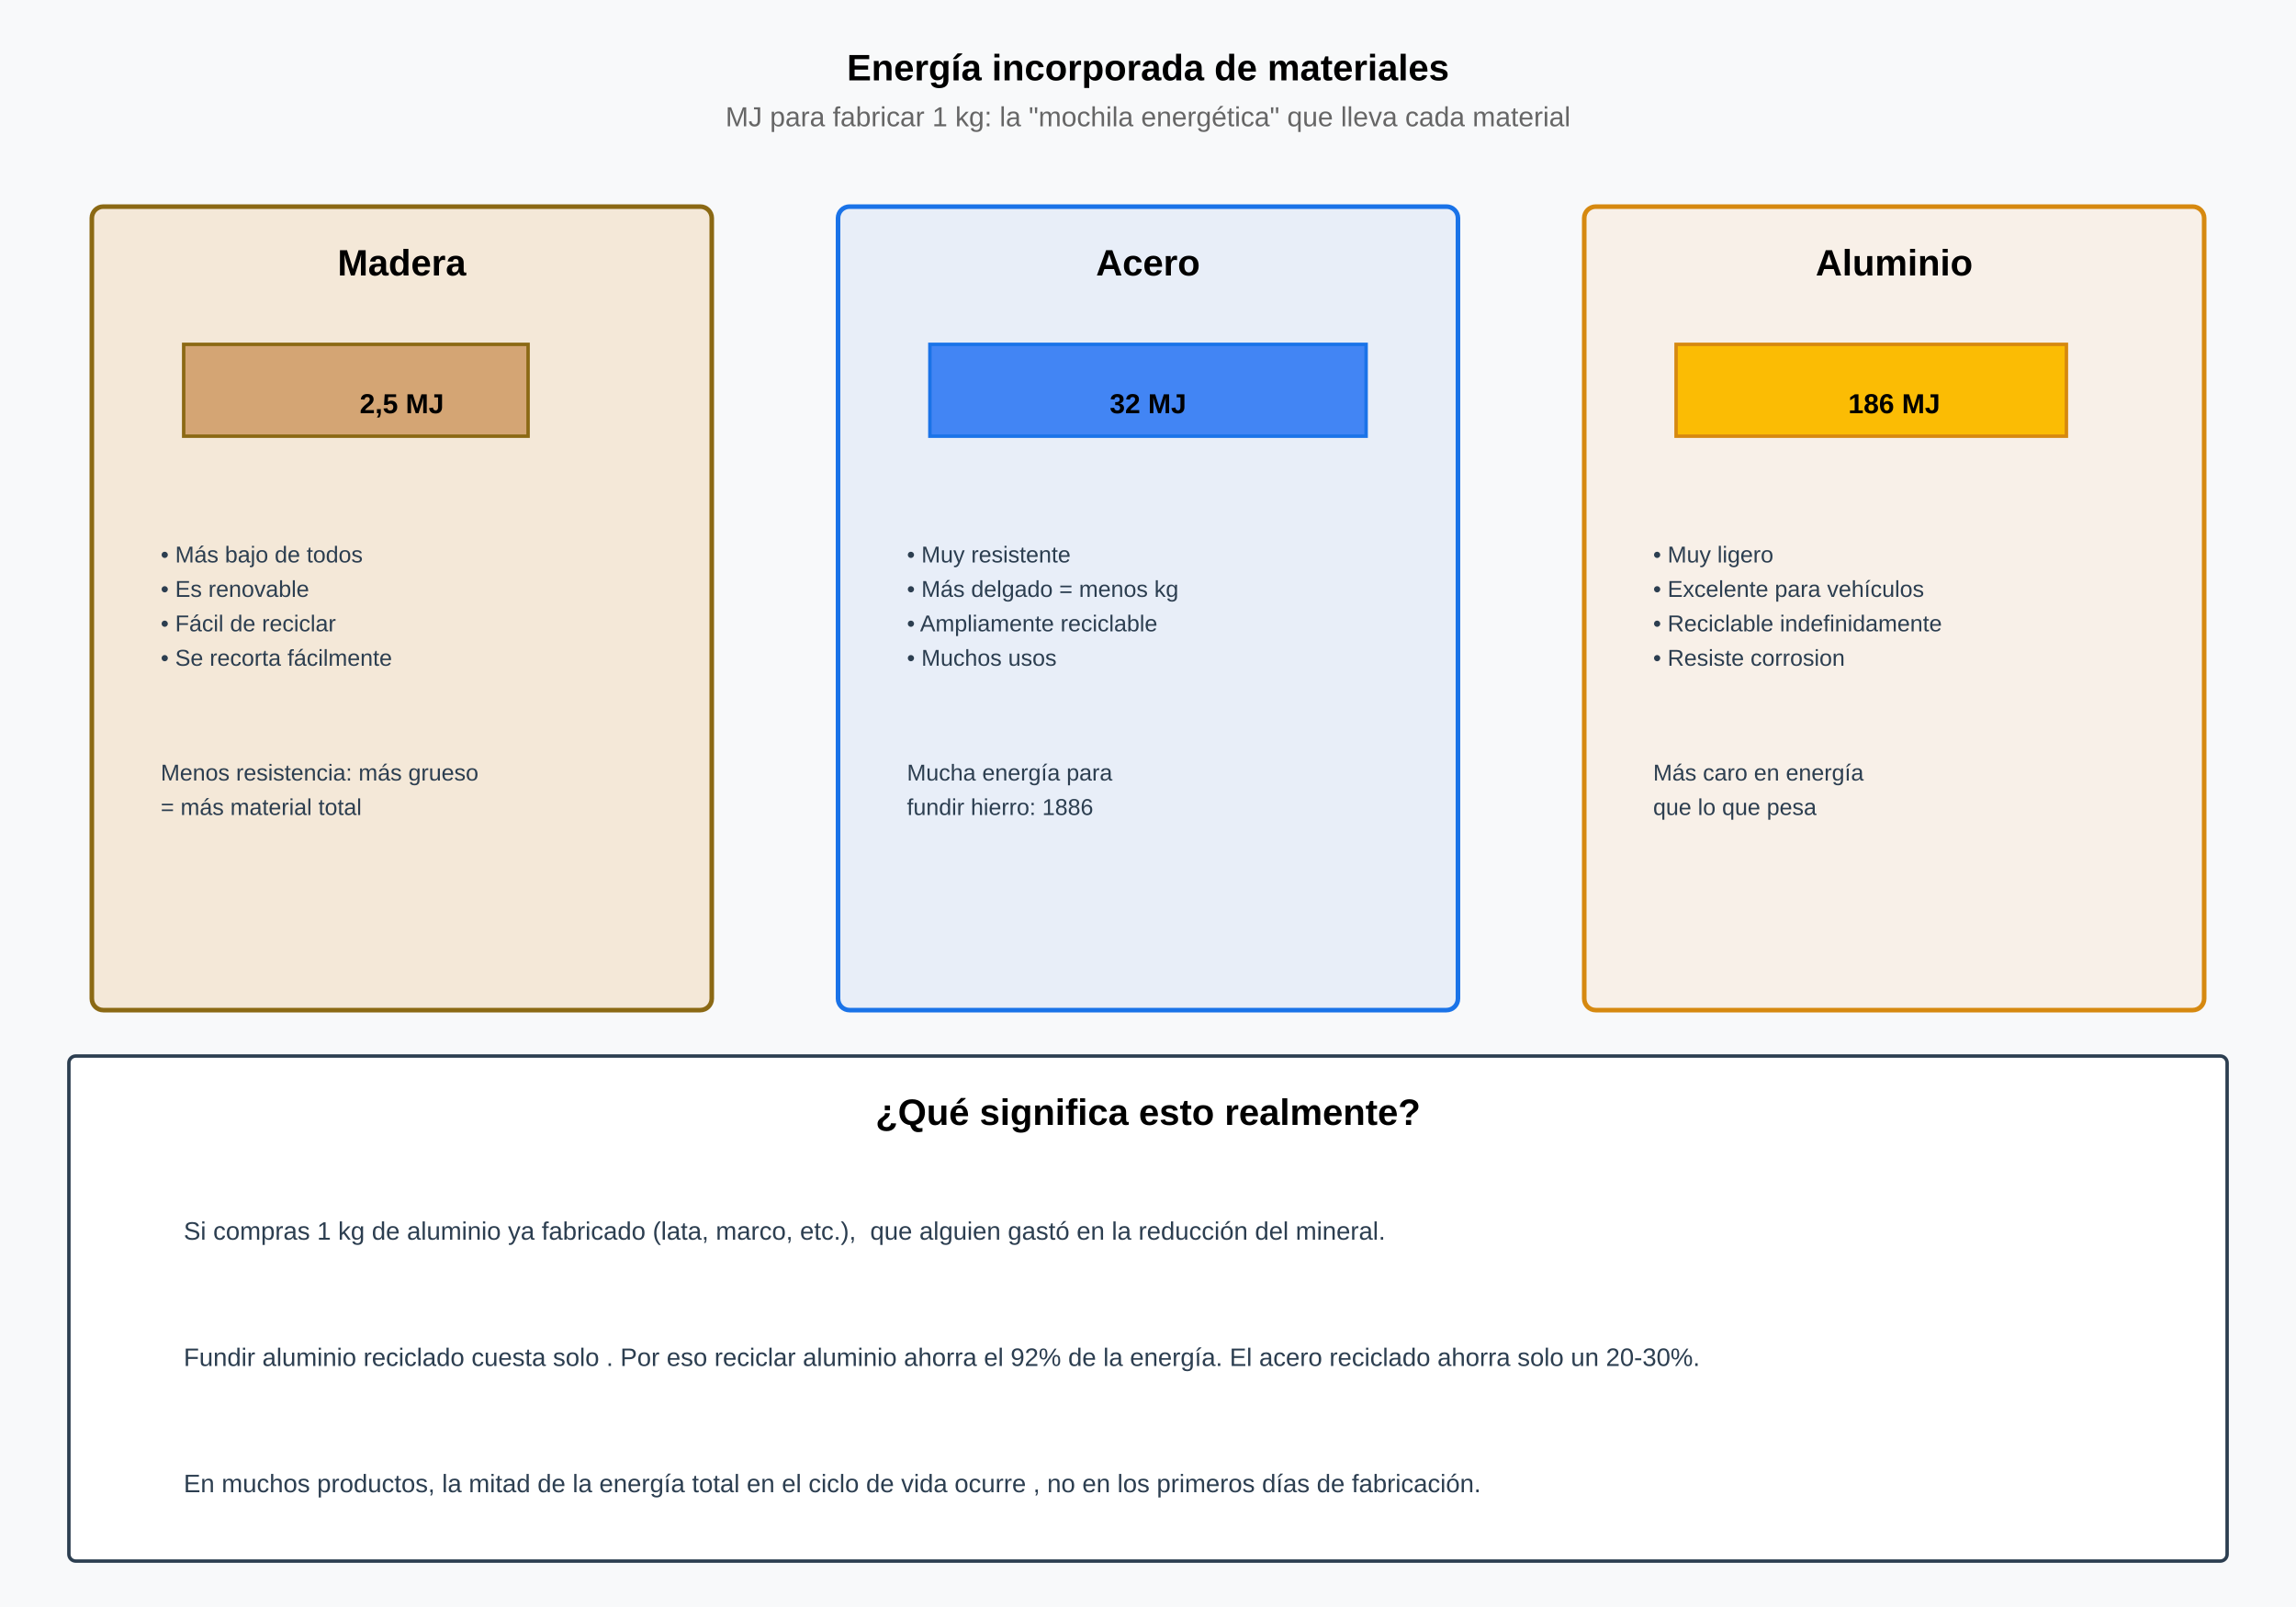
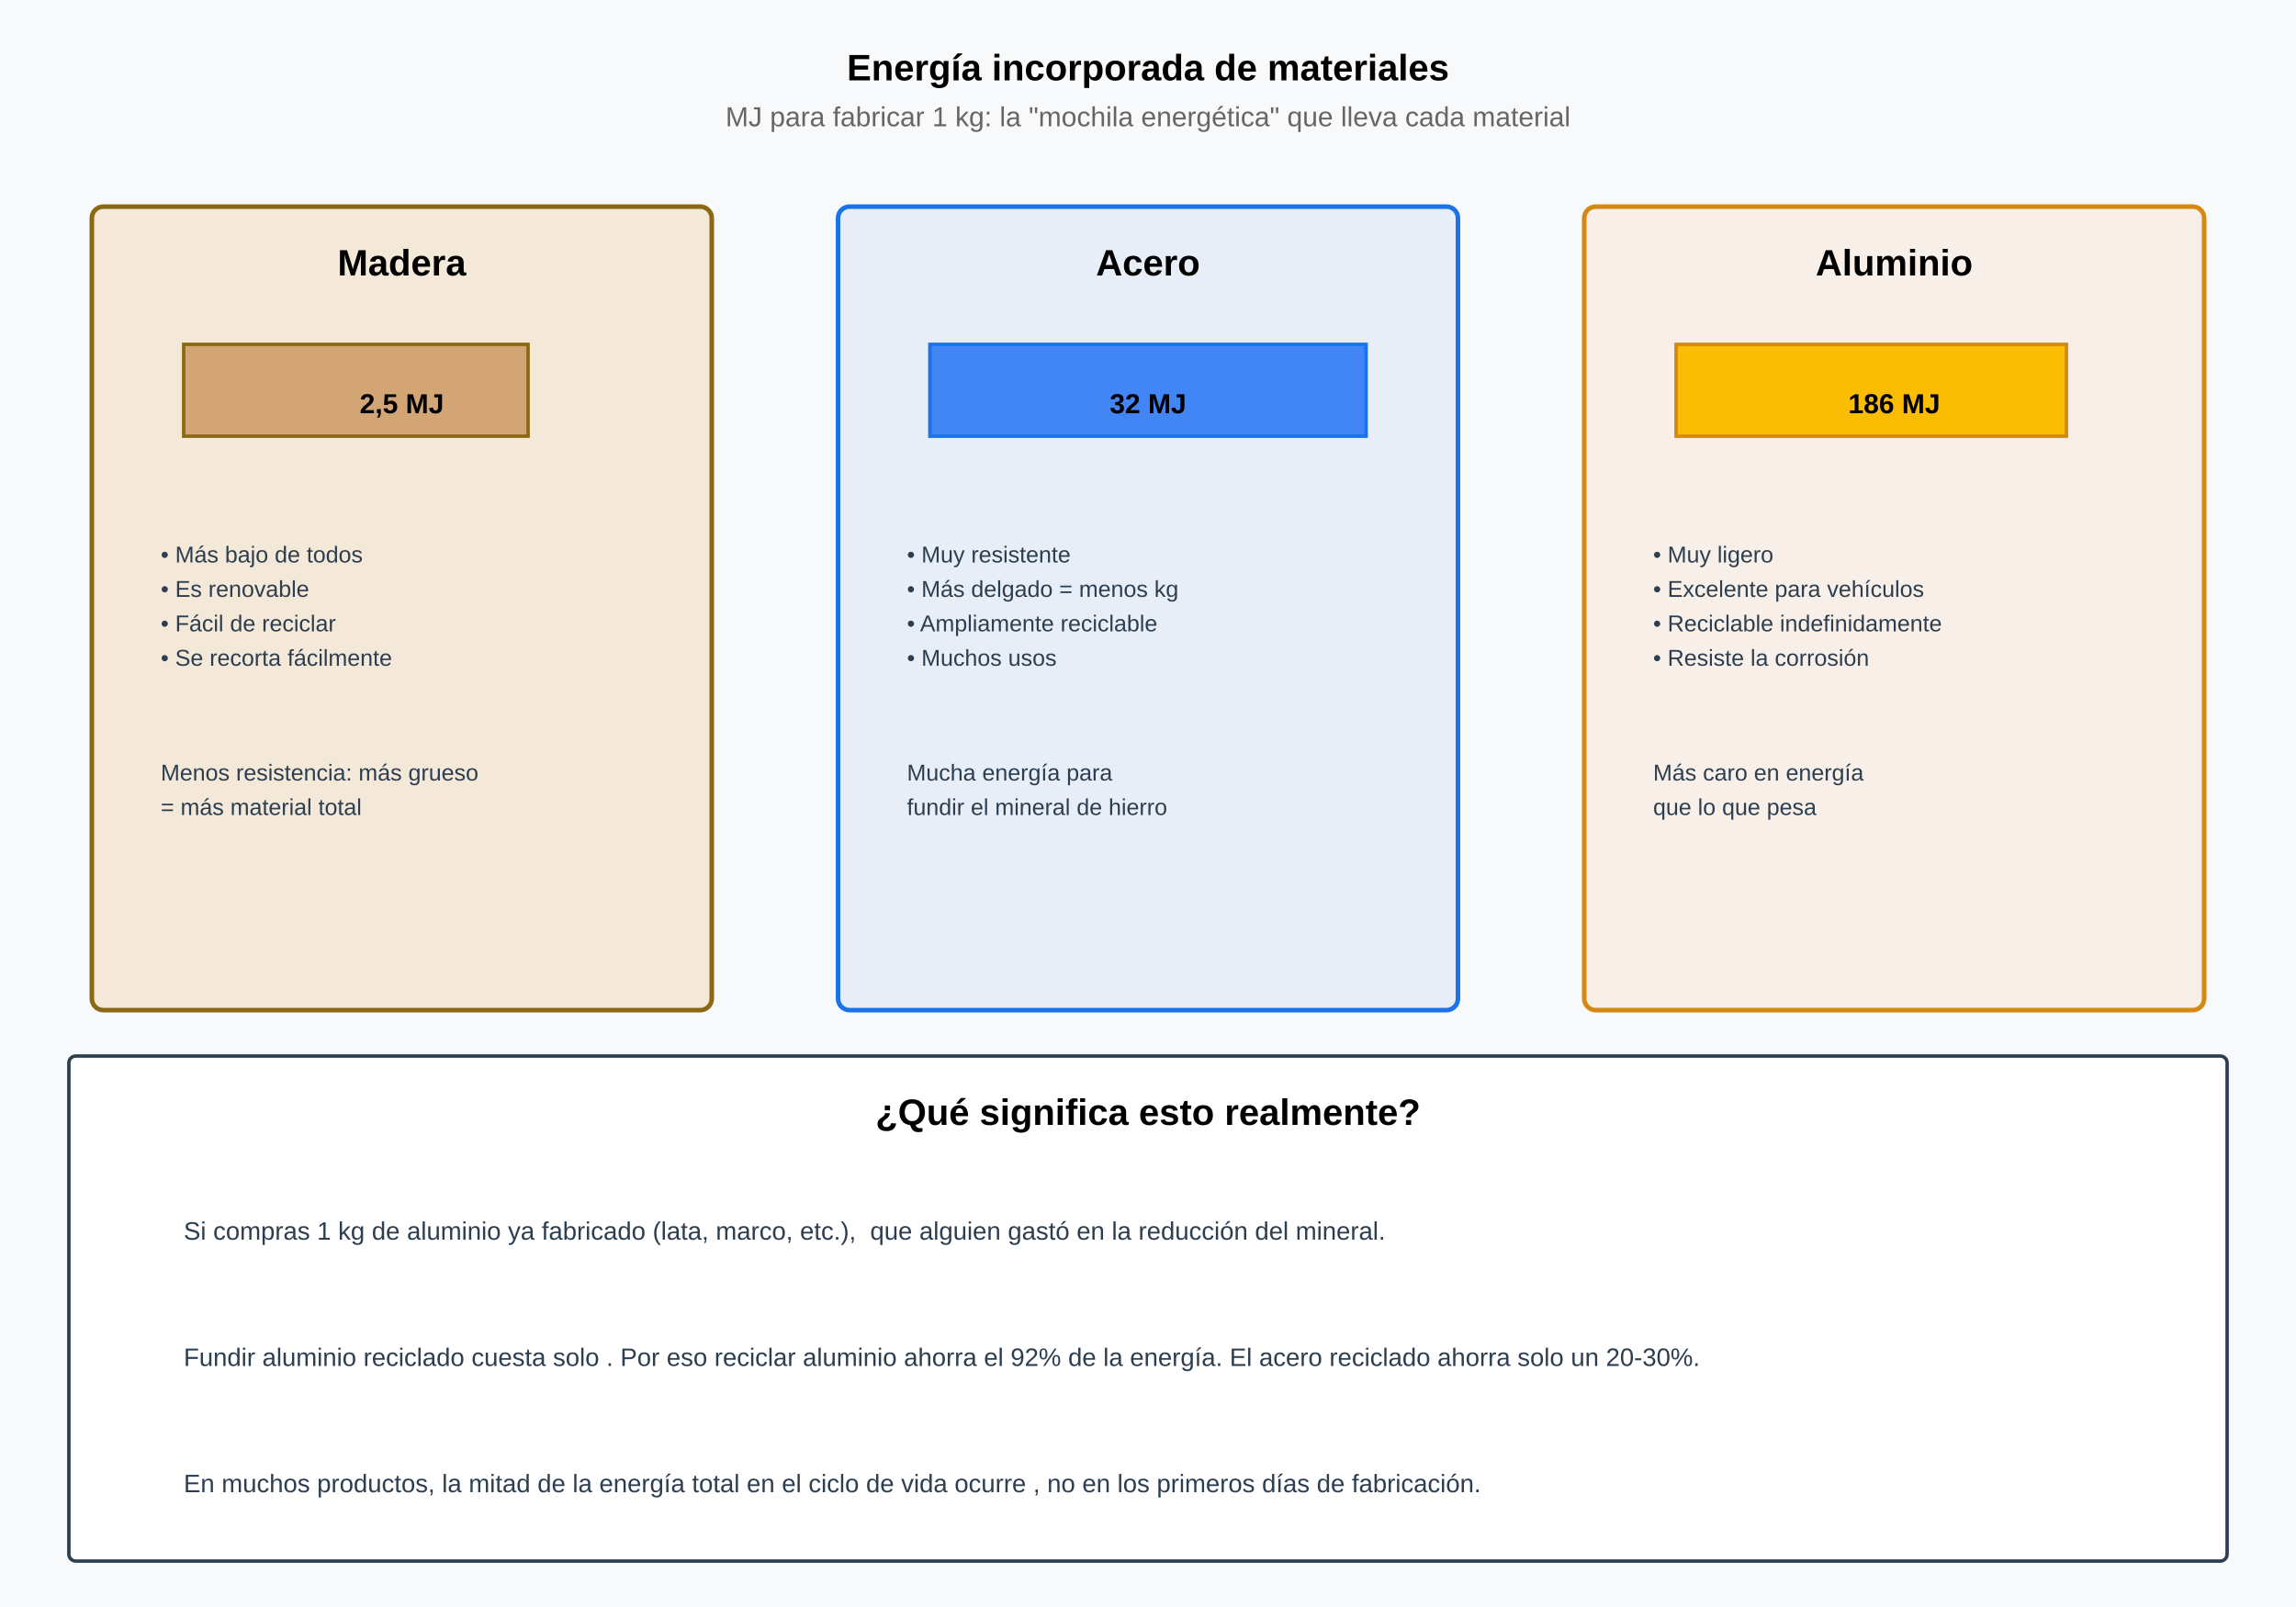
<svg xmlns="http://www.w3.org/2000/svg" viewBox="0 0 1000 700">
  <defs>
    <style>
      .title { font-family: Arial, sans-serif; font-size: 16px; font-weight: bold; text-anchor: middle; }
      .label { font-family: Arial, sans-serif; font-size: 12px; }
      .mono { font-family: 'Courier New', monospace; font-size: 11px; }
    </style>
    <marker id="arrowgreen" markerWidth="10" markerHeight="10" refX="9" refY="3" orient="auto" markerUnits="strokeWidth">
      <path d="M0,0 L0,6 L9,3 z" fill="#27ae60" />
    </marker>
  </defs>
  <rect width="1000" height="700" fill="#f8f9fa" />
  <text x="500" y="35" class="title" font-size="18">Energía incorporada de materiales</text>
  <text x="500" y="55" class="label" font-size="11" fill="#666" text-anchor="middle">MJ para fabricar 1 kg: la "mochila energética" que lleva cada material</text>
  <g>
    <rect x="40" y="90" width="270" height="350" fill="#f4e8d8" stroke="#8b6914" stroke-width="2" rx="5" />
    <text x="175" y="120" class="title" font-size="13">Madera</text>
    <rect x="80" y="150" width="150" height="40" fill="#d4a574" stroke="#8b6914" stroke-width="1.5" />
    <text x="175" y="180" class="label" font-size="14" text-anchor="middle" font-weight="bold">2,5 MJ</text>
    <g font-family="Arial" font-size="10" fill="#2c3e50" text-anchor="start">
      <text x="60" y="225">
        <b>Ventajas:</b>
      </text>
      <text x="70" y="245">• Más bajo de todos</text>
      <text x="70" y="260">• Es renovable</text>
      <text x="70" y="275">• Fácil de reciclar</text>
      <text x="70" y="290">• Se recorta fácilmente</text>
      <text x="60" y="320">
        <b>Problema:</b>
      </text>
      <text x="70" y="340">Menos resistencia: más grueso</text>
      <text x="70" y="355">= más material total</text>
    </g>
  </g>
  <g>
    <rect x="365" y="90" width="270" height="350" fill="#e8eef8" stroke="#1a73e8" stroke-width="2" rx="5" />
    <text x="500" y="120" class="title" font-size="13">Acero</text>
    <rect x="405" y="150" width="190" height="40" fill="#4285f4" stroke="#1a73e8" stroke-width="1.5" />
    <text x="500" y="180" class="label" font-size="14" text-anchor="middle" font-weight="bold">32 MJ</text>
    <g font-family="Arial" font-size="10" fill="#2c3e50" text-anchor="start">
      <text x="385" y="225">
        <b>Ventajas:</b>
      </text>
      <text x="395" y="245">• Muy resistente</text>
      <text x="395" y="260">• Más delgado = menos kg</text>
      <text x="395" y="275">• Ampliamente reciclable</text>
      <text x="395" y="290">• Muchos usos</text>
      <text x="385" y="320">
        <b>Problema:</b>
      </text>
      <text x="395" y="340">Mucha energía para</text>
-       <text x="395" y="355">fundir hierro: 1886</text>
+       <text x="395" y="355">fundir el mineral de hierro</text>
    </g>
  </g>
  <g>
    <rect x="690" y="90" width="270" height="350" fill="#f8f0e8" stroke="#d68910" stroke-width="2" rx="5" />
    <text x="825" y="120" class="title" font-size="13">Aluminio</text>
    <rect x="730" y="150" width="170" height="40" fill="#fbbc04" stroke="#d68910" stroke-width="1.5" />
    <text x="825" y="180" class="label" font-size="14" text-anchor="middle" font-weight="bold">186 MJ</text>
    <g font-family="Arial" font-size="10" fill="#2c3e50" text-anchor="start">
      <text x="710" y="225">
        <b>Ventajas:</b>
      </text>
      <text x="720" y="245">• Muy ligero</text>
      <text x="720" y="260">• Excelente para vehículos</text>
      <text x="720" y="275">• Reciclable indefinidamente</text>
-       <text x="720" y="290">• Resiste corrosion</text>
+       <text x="720" y="290">• Resiste la corrosión</text>
      <text x="710" y="320">
        <b>Problema:</b>
      </text>
      <text x="720" y="340">Más caro en energía</text>
      <text x="720" y="355">que lo que pesa</text>
    </g>
  </g>
  <g>
    <rect x="30" y="460" width="940" height="220" fill="white" stroke="#2c3e50" stroke-width="1.5" rx="3" />
    <text x="500" y="490" class="title" font-size="13">¿Qué significa esto realmente?</text>
    <g font-family="Arial" font-size="11" fill="#2c3e50" text-anchor="start">
      <text x="60" y="520">
        <b>1. La cuenta comienza en la fábrica, no en el bosque</b>
      </text>
      <text x="80" y="540">Si compras 1 kg de aluminio ya fabricado (lata, marco, etc.), <b>ya lleva dentro 186 MJ de energía</b> que alguien gastó en la reducción del mineral.</text>
      <text x="60" y="575">
        <b>2. El aluminio se recicla casi de balde</b>
      </text>
      <text x="80" y="595">Fundir aluminio reciclado cuesta solo <b>15 MJ, no 186</b>. Por eso reciclar aluminio ahorra el 92% de la energía. El acero reciclado ahorra solo un 20-30%.</text>
      <text x="60" y="630">
        <b>3. No es lo mismo fabricar que usar</b>
      </text>
      <text x="80" y="650">En muchos productos, la mitad de la energía total en el ciclo de vida ocurre <b>durante los 5-10 años de uso</b>, no en los primeros días de fabricación.</text>
    </g>
  </g>
</svg>
